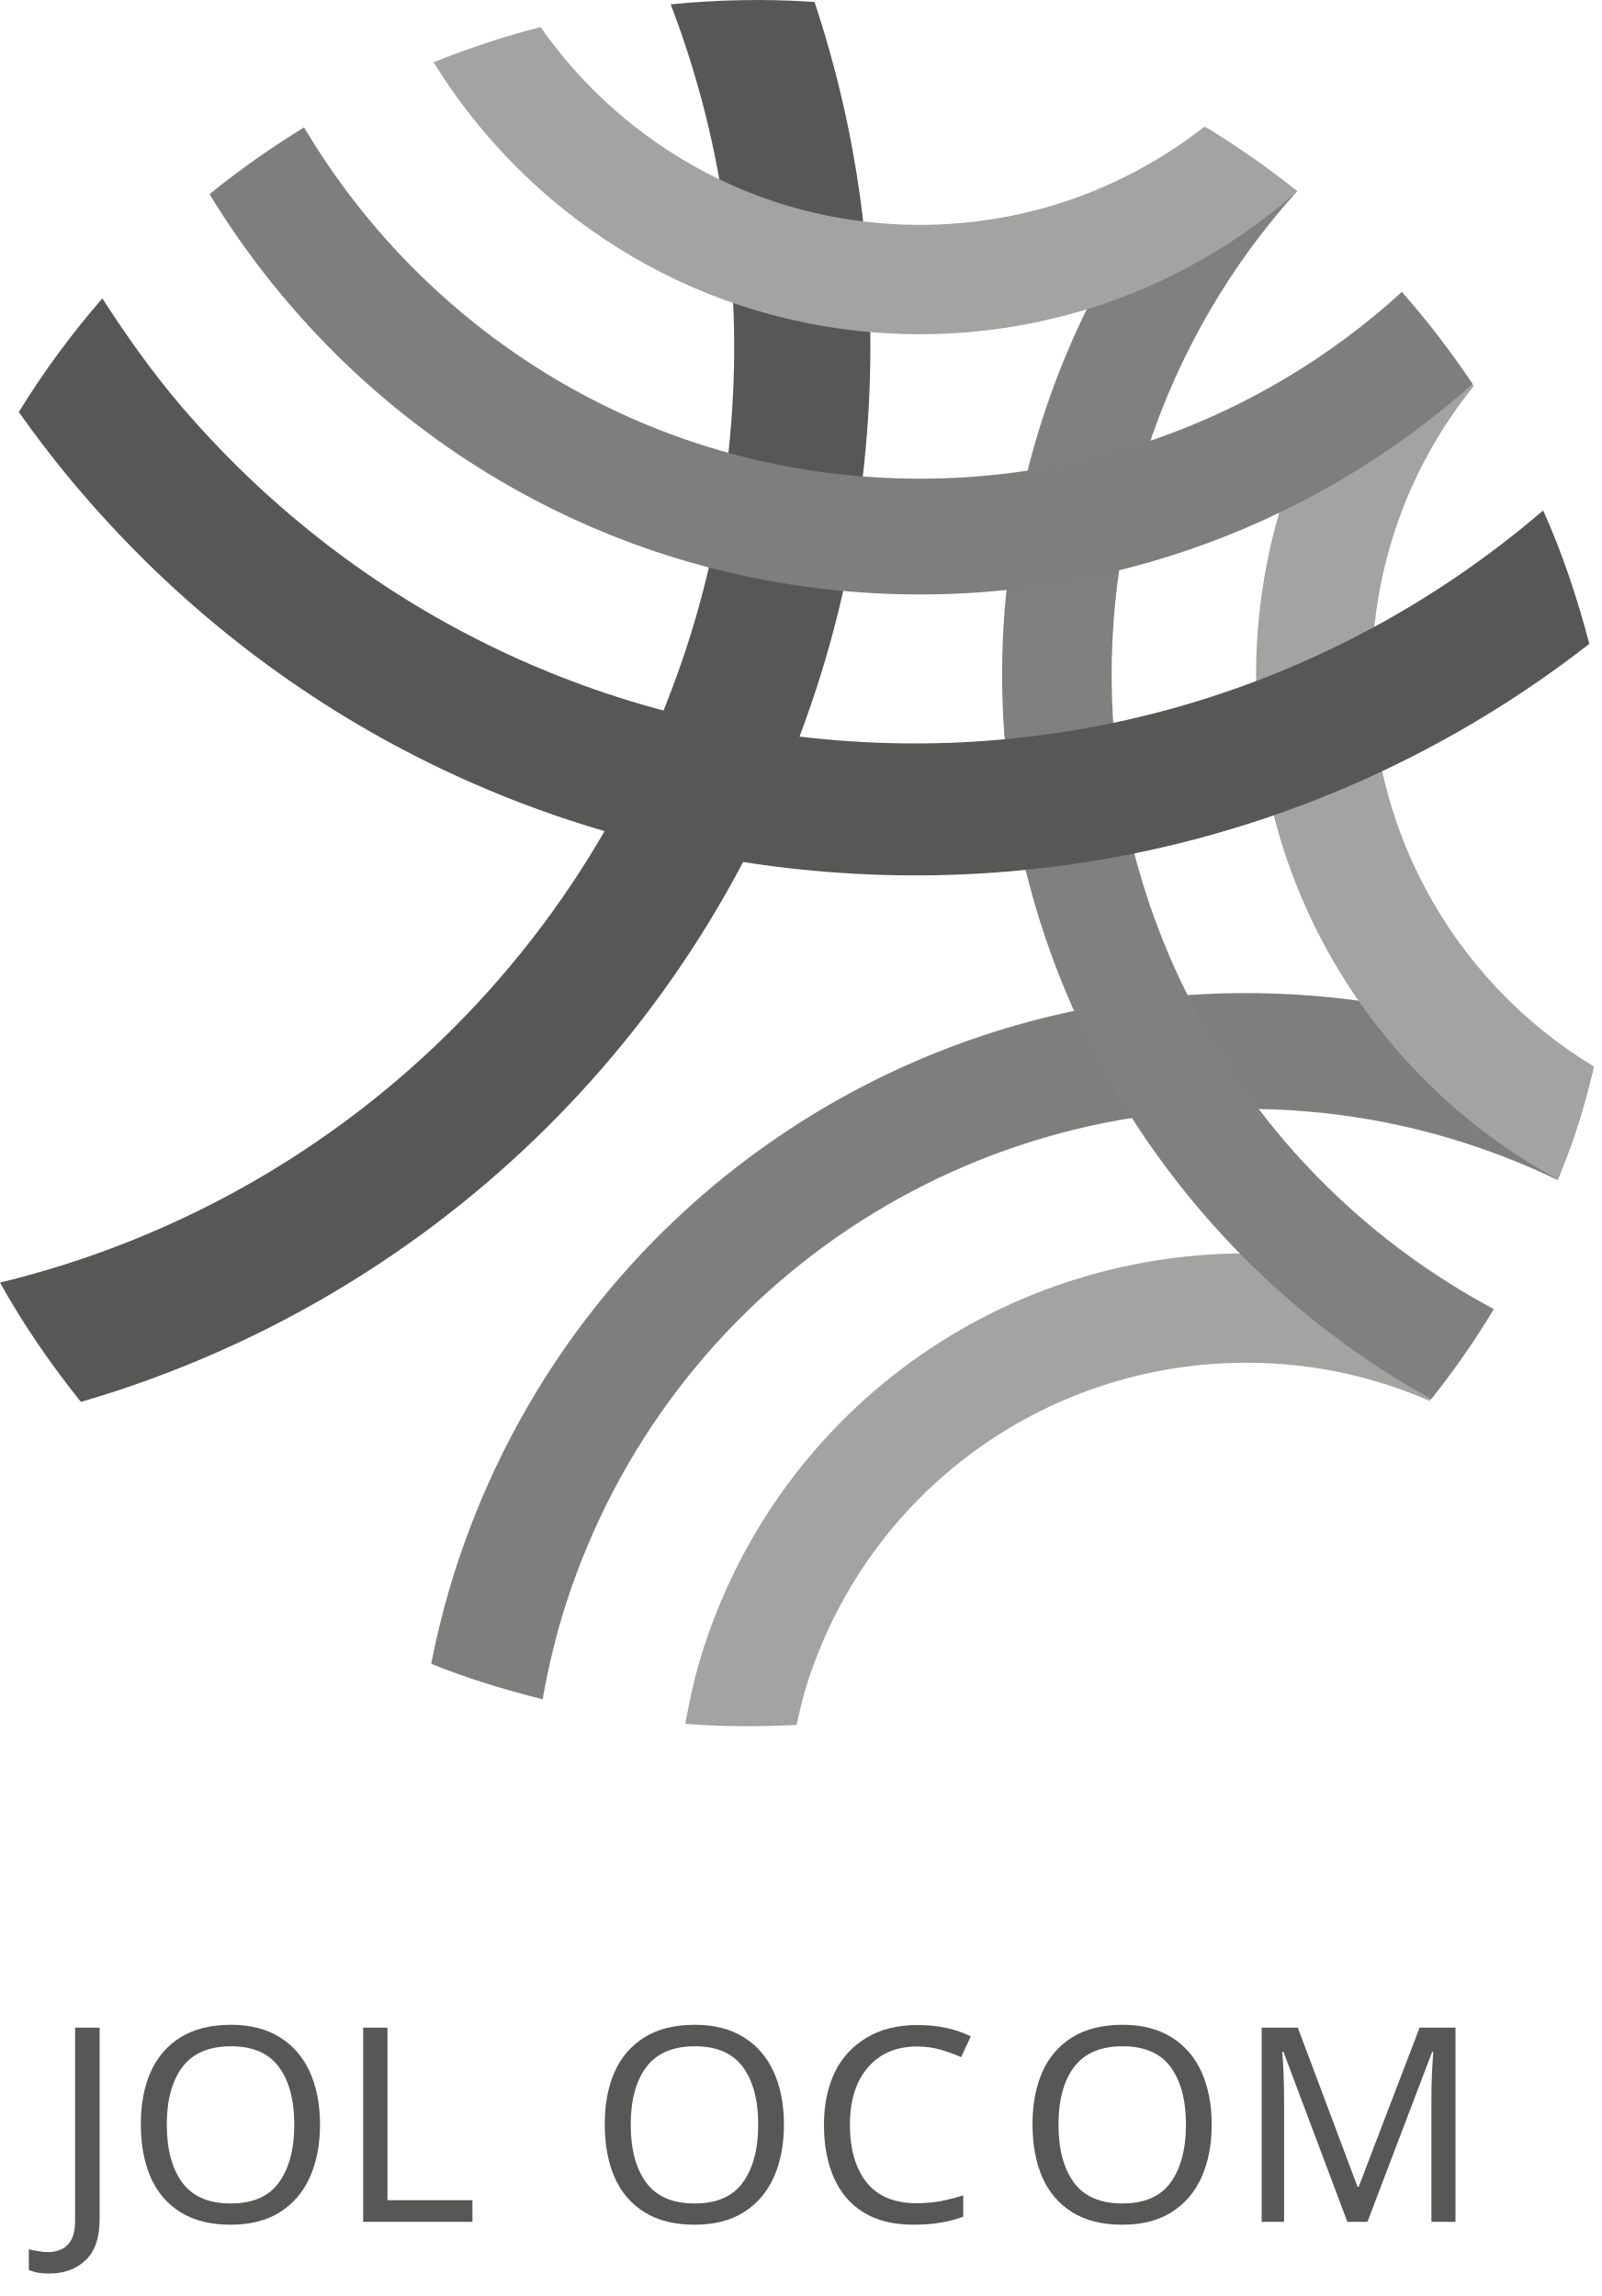
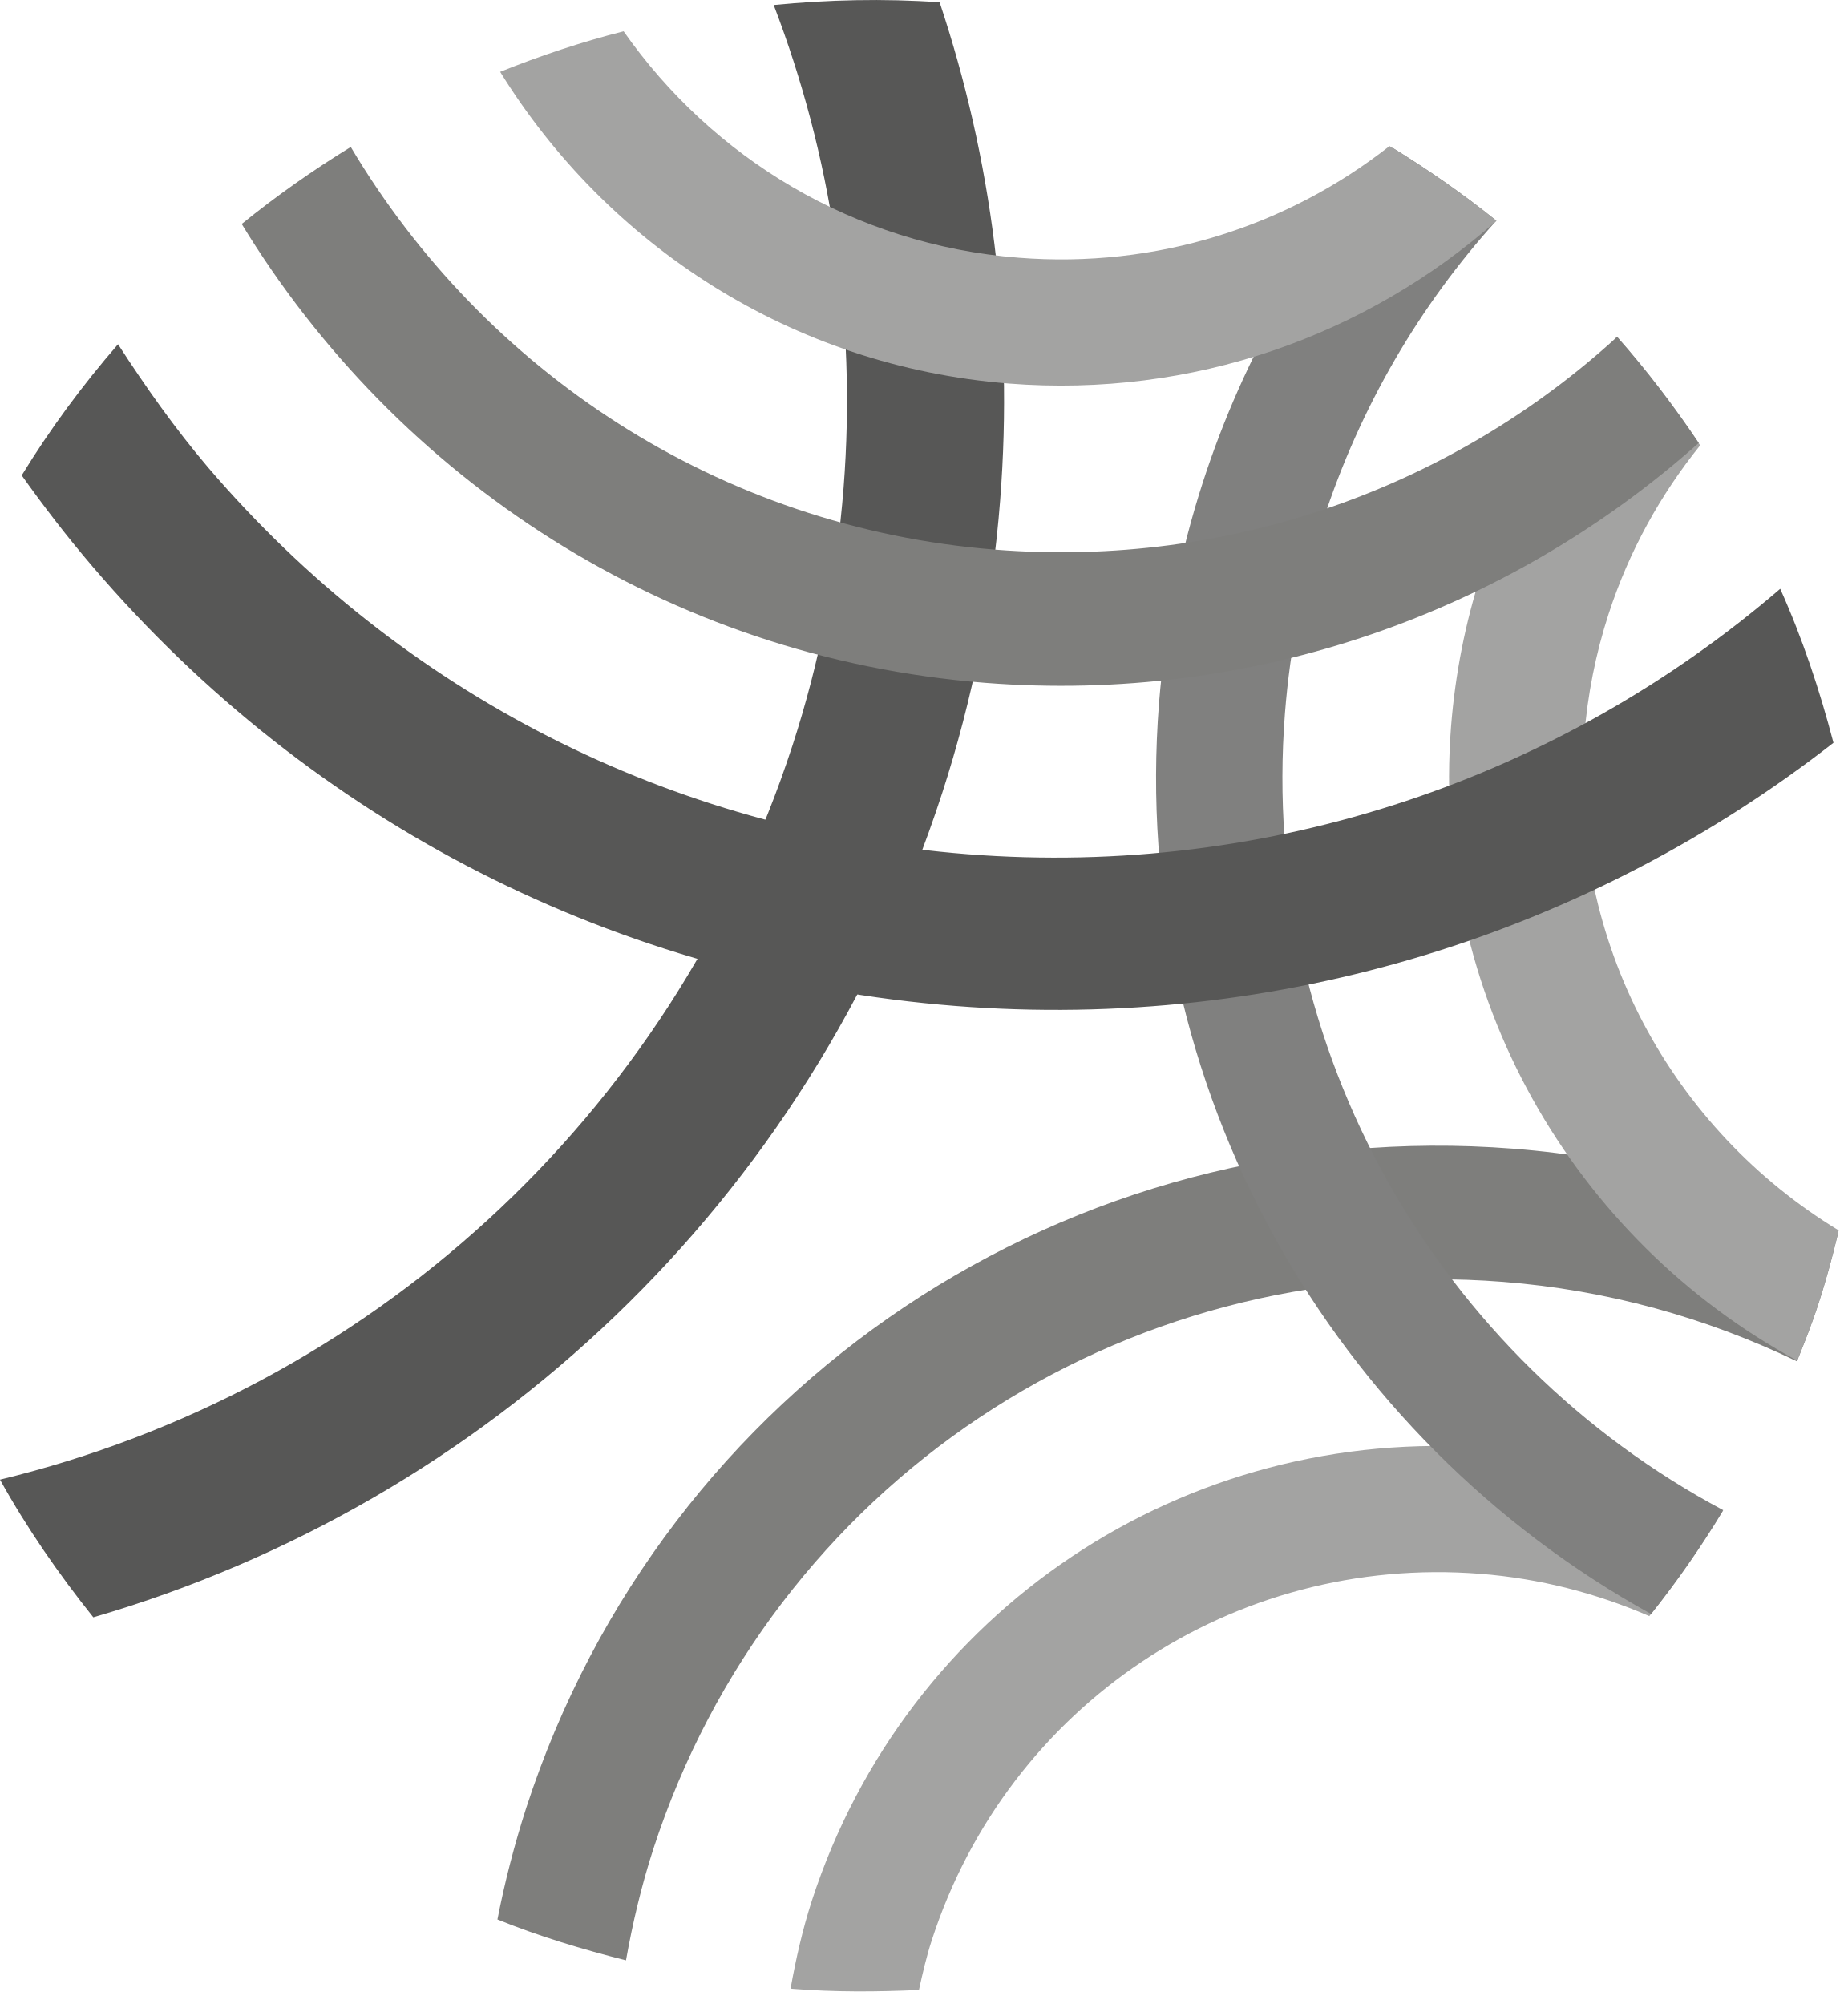
- <svg xmlns="http://www.w3.org/2000/svg" version="1.1" id="Ebene_1" x="0px" y="0px" viewBox="0 0 106 152" style="enable-background:new 0 0 106 152;" xml:space="preserve">
-   <style type="text/css">
- 	.st0{fill:#575756;}
- 	.st1{font-family:'Chalet-LondonNineteenSixty';}
- 	.st2{font-size:18px;}
- 	.st3{fill:#A3A3A2;}
- 	.st4{fill:#7E7E7C;}
- 	.st5{fill:#80807F;}
- </style>
-   <g>
-     <g>
-       <g>
-         <text transform="matrix(1 0 0 1 3.3142 147.0928)">
-           <tspan x="0" y="0" class="st0 st1 st2">JOL</tspan>
-           <tspan x="35.622" y="0" class="st0 st1 st2">O</tspan>
-           <tspan x="50.129" y="0" class="st0 st1 st2">C</tspan>
-           <tspan x="63.935" y="0" class="st0 st1 st2">O</tspan>
-           <tspan x="78.444" y="0" class="st0 st1 st2">M</tspan>
-         </text>
-       </g>
-     </g>
-     <g>
-       <g>
-         <g>
-           <path class="st3" d="M45.36,114.115c0.042,0.004,0.08,0.008,0.118,0.015c2.447,0.195,4.849,0.174,7.247,0.066      c0.213-0.971,0.436-1.939,0.744-2.878c4.378-13.475,17.313-22.117,31.462-21.005c3.438,0.268,6.697,1.127,9.698,2.428      c1.533-1.909,2.937-3.916,4.212-6.021c-4.079-1.963-8.568-3.252-13.348-3.625C68,81.723,52,92.404,46.578,109.08      C46.047,110.723,45.664,112.409,45.36,114.115" />
-         </g>
-       </g>
-       <g>
-         <g>
-           <path class="st4" d="M35.916,112.496c0.387-2.168,0.895-4.312,1.571-6.395c6.784-20.88,26.833-34.264,48.752-32.543      c5.953,0.463,11.637,2.047,16.862,4.561c0.429-1.076,0.861-2.155,1.218-3.271c0.44-1.328,0.805-2.688,1.138-4.064      c-5.805-2.658-12.066-4.356-18.622-4.868c-25.459-1.997-48.748,13.555-56.64,37.819c-0.675,2.098-1.229,4.238-1.654,6.414      C30.912,111.11,33.397,111.859,35.916,112.496" />
-         </g>
-       </g>
-       <g>
-         <g>
-           <path class="st3" d="M104.322,74.848c0.451-1.387,0.835-2.808,1.173-4.242c-9.501-5.758-15.519-16.516-14.6-28.335      c0.19-2.398,0.66-4.764,1.396-7.029c1.173-3.618,2.986-6.866,5.255-9.686c-1.45-2.184-3.032-4.274-4.777-6.236      c-3.415,3.836-6.098,8.404-7.771,13.553c-0.922,2.84-1.502,5.796-1.742,8.799c-1.203,15.444,7.054,29.466,19.855,36.406      C103.541,77.013,103.966,75.949,104.322,74.848" />
-         </g>
-       </g>
-       <g>
-         <g>
-           <path class="st5" d="M94.734,92.62c1.499-1.891,2.884-3.878,4.136-5.961c-16.201-8.628-26.666-26.286-25.144-45.738      c0.296-3.764,1.021-7.479,2.182-11.034c2.129-6.555,5.563-12.375,9.945-17.224c-1.886-1.518-3.874-2.899-5.938-4.172      c-4.773,5.45-8.537,11.9-10.889,19.153c-1.332,4.104-2.178,8.378-2.527,12.709C64.768,62.46,76.492,82.535,94.734,92.62" />
-         </g>
-       </g>
-       <g>
-         <g>
-           <path class="st0" d="M54.045,45.553c1.764-5.431,2.895-11.1,3.339-16.85c0.781-9.969-0.493-19.637-3.472-28.572      c-3.229-0.226-6.408-0.148-9.52,0.155c3.278,8.568,4.77,17.973,4.007,27.713c-0.395,5.035-1.381,10.013-2.926,14.769      C38.485,64.268,21.024,79.817,0,84.91c1.548,2.791,3.365,5.409,5.354,7.9C27.91,86.24,46.43,68.997,54.045,45.553" />
-         </g>
-       </g>
-       <g>
-         <g>
-           <path class="st3" d="M28.696,4.122c6.131,9.916,16.702,16.905,29.189,17.888c10.533,0.827,20.508-2.743,27.975-9.336      c-1.935-1.569-3.996-2.984-6.135-4.293c-5.866,4.608-13.379,7.033-21.278,6.41c-9.47-0.745-17.602-5.758-22.667-12.997      C33.351,2.412,30.995,3.198,28.696,4.122" />
-         </g>
-       </g>
-       <g>
-         <g>
-           <path class="st4" d="M13.868,12.854c8.89,14.593,24.37,24.898,42.659,26.33c15.435,1.208,30.047-4.056,40.94-13.766      c-1.434-2.129-2.99-4.168-4.682-6.088c-9.41,8.598-22.173,13.272-35.651,12.215c-15.939-1.25-29.405-10.314-37.009-23.112      C17.943,9.773,15.852,11.245,13.868,12.854" />
-         </g>
-       </g>
-       <g>
-         <g>
-           <path class="st0" d="M105.195,42.624c-0.797-3.043-1.783-6.002-3.054-8.835C89.597,44.574,73.012,50.39,55.506,49.019      c-17.002-1.337-32.467-9.212-43.554-22.177c-1.916-2.254-3.597-4.638-5.179-7.086c-2.037,2.345-3.893,4.853-5.528,7.524      c1.275,1.797,2.622,3.544,4.071,5.238c12.593,14.733,30.176,23.689,49.507,25.209C73.506,59.191,91.293,53.475,105.195,42.624" />
-         </g>
-       </g>
-     </g>
+ <svg xmlns="http://www.w3.org/2000/svg" width="106" height="115" viewBox="0 0 106 115">
+   <g fill-rule="nonzero" fill="none">
+     <path d="M45.36 114.115c.042.004.08.008.118.015 2.447.195 4.85.174 7.247.066.213-.97.436-1.94.744-2.878C57.846 97.843 70.78 89.2 84.93 90.313c3.44.268 6.698 1.127 9.7 2.428 1.532-1.908 2.936-3.915 4.21-6.02-4.078-1.963-8.567-3.252-13.347-3.625C68 81.723 52 92.405 46.578 109.08c-.53 1.643-.914 3.33-1.218 5.035" fill="#A3A3A2" />
+     <path d="M35.916 112.496c.387-2.168.895-4.312 1.57-6.395C44.272 85.22 64.32 71.838 86.24 73.56c5.952.463 11.636 2.047 16.86 4.56.43-1.075.862-2.154 1.22-3.27.44-1.328.804-2.688 1.137-4.064-5.805-2.658-12.066-4.356-18.622-4.868-25.46-1.997-48.748 13.555-56.64 37.82-.675 2.097-1.23 4.237-1.654 6.413 2.372.96 4.857 1.71 7.376 2.346" fill="#7E7E7C" />
+     <path d="M104.322 74.848c.45-1.387.835-2.808 1.173-4.242-9.5-5.758-15.52-16.516-14.6-28.335.19-2.397.66-4.763 1.396-7.028 1.174-3.618 2.987-6.866 5.256-9.686-1.45-2.184-3.032-4.274-4.777-6.236-3.416 3.836-6.1 8.404-7.772 13.553-.922 2.84-1.502 5.796-1.742 8.8-1.203 15.443 7.054 29.465 19.855 36.405.43-1.065.856-2.13 1.212-3.23" fill="#A3A3A2" />
+     <path d="M94.734 92.62c1.5-1.89 2.884-3.878 4.136-5.96-16.2-8.63-26.666-26.287-25.144-45.74.296-3.763 1.02-7.478 2.182-11.033 2.13-6.555 5.563-12.375 9.945-17.224-1.886-1.518-3.874-2.9-5.938-4.172-4.773 5.45-8.537 11.9-10.89 19.154-1.33 4.104-2.177 8.378-2.526 12.71-1.732 22.106 9.992 42.18 28.234 52.266" fill="#80807F" />
+     <path d="M54.045 45.553c1.764-5.43 2.895-11.1 3.34-16.85.78-9.97-.494-19.637-3.473-28.572-3.23-.225-6.408-.147-9.52.156C47.67 8.854 49.162 18.26 48.4 28c-.396 5.034-1.382 10.012-2.927 14.768C38.485 64.268 21.023 79.818 0 84.91c1.548 2.79 3.365 5.41 5.354 7.9 22.556-6.57 41.076-23.813 48.69-47.257" fill="#575756" />
+     <path d="M28.696 4.122c6.13 9.916 16.702 16.905 29.19 17.888 10.532.827 20.507-2.743 27.974-9.336-1.935-1.57-3.996-2.984-6.135-4.293-5.866 4.61-13.38 7.034-21.278 6.41-9.47-.744-17.602-5.757-22.667-12.996-2.43.618-4.785 1.404-7.084 2.328" fill="#A3A3A2" />
+     <path d="M13.868 12.854c8.89 14.593 24.37 24.898 42.66 26.33 15.434 1.208 30.046-4.056 40.94-13.766-1.435-2.13-2.99-4.168-4.683-6.088-9.41 8.598-22.173 13.272-35.65 12.215-15.94-1.25-29.406-10.314-37.01-23.112-2.182 1.34-4.273 2.812-6.257 4.42" fill="#7E7E7C" />
+     <path d="M105.195 42.624c-.797-3.043-1.783-6.002-3.054-8.835-12.543 10.784-29.128 16.6-46.634 15.23C38.504 47.68 23.04 39.806 11.952 26.84c-1.916-2.254-3.597-4.638-5.18-7.086C4.737 22.1 2.88 24.61 1.246 27.28c1.275 1.797 2.622 3.544 4.07 5.238 12.594 14.733 30.177 23.69 49.508 25.21 18.683 1.463 36.47-4.253 50.372-15.104" fill="#575756" />
  </g>
</svg>
